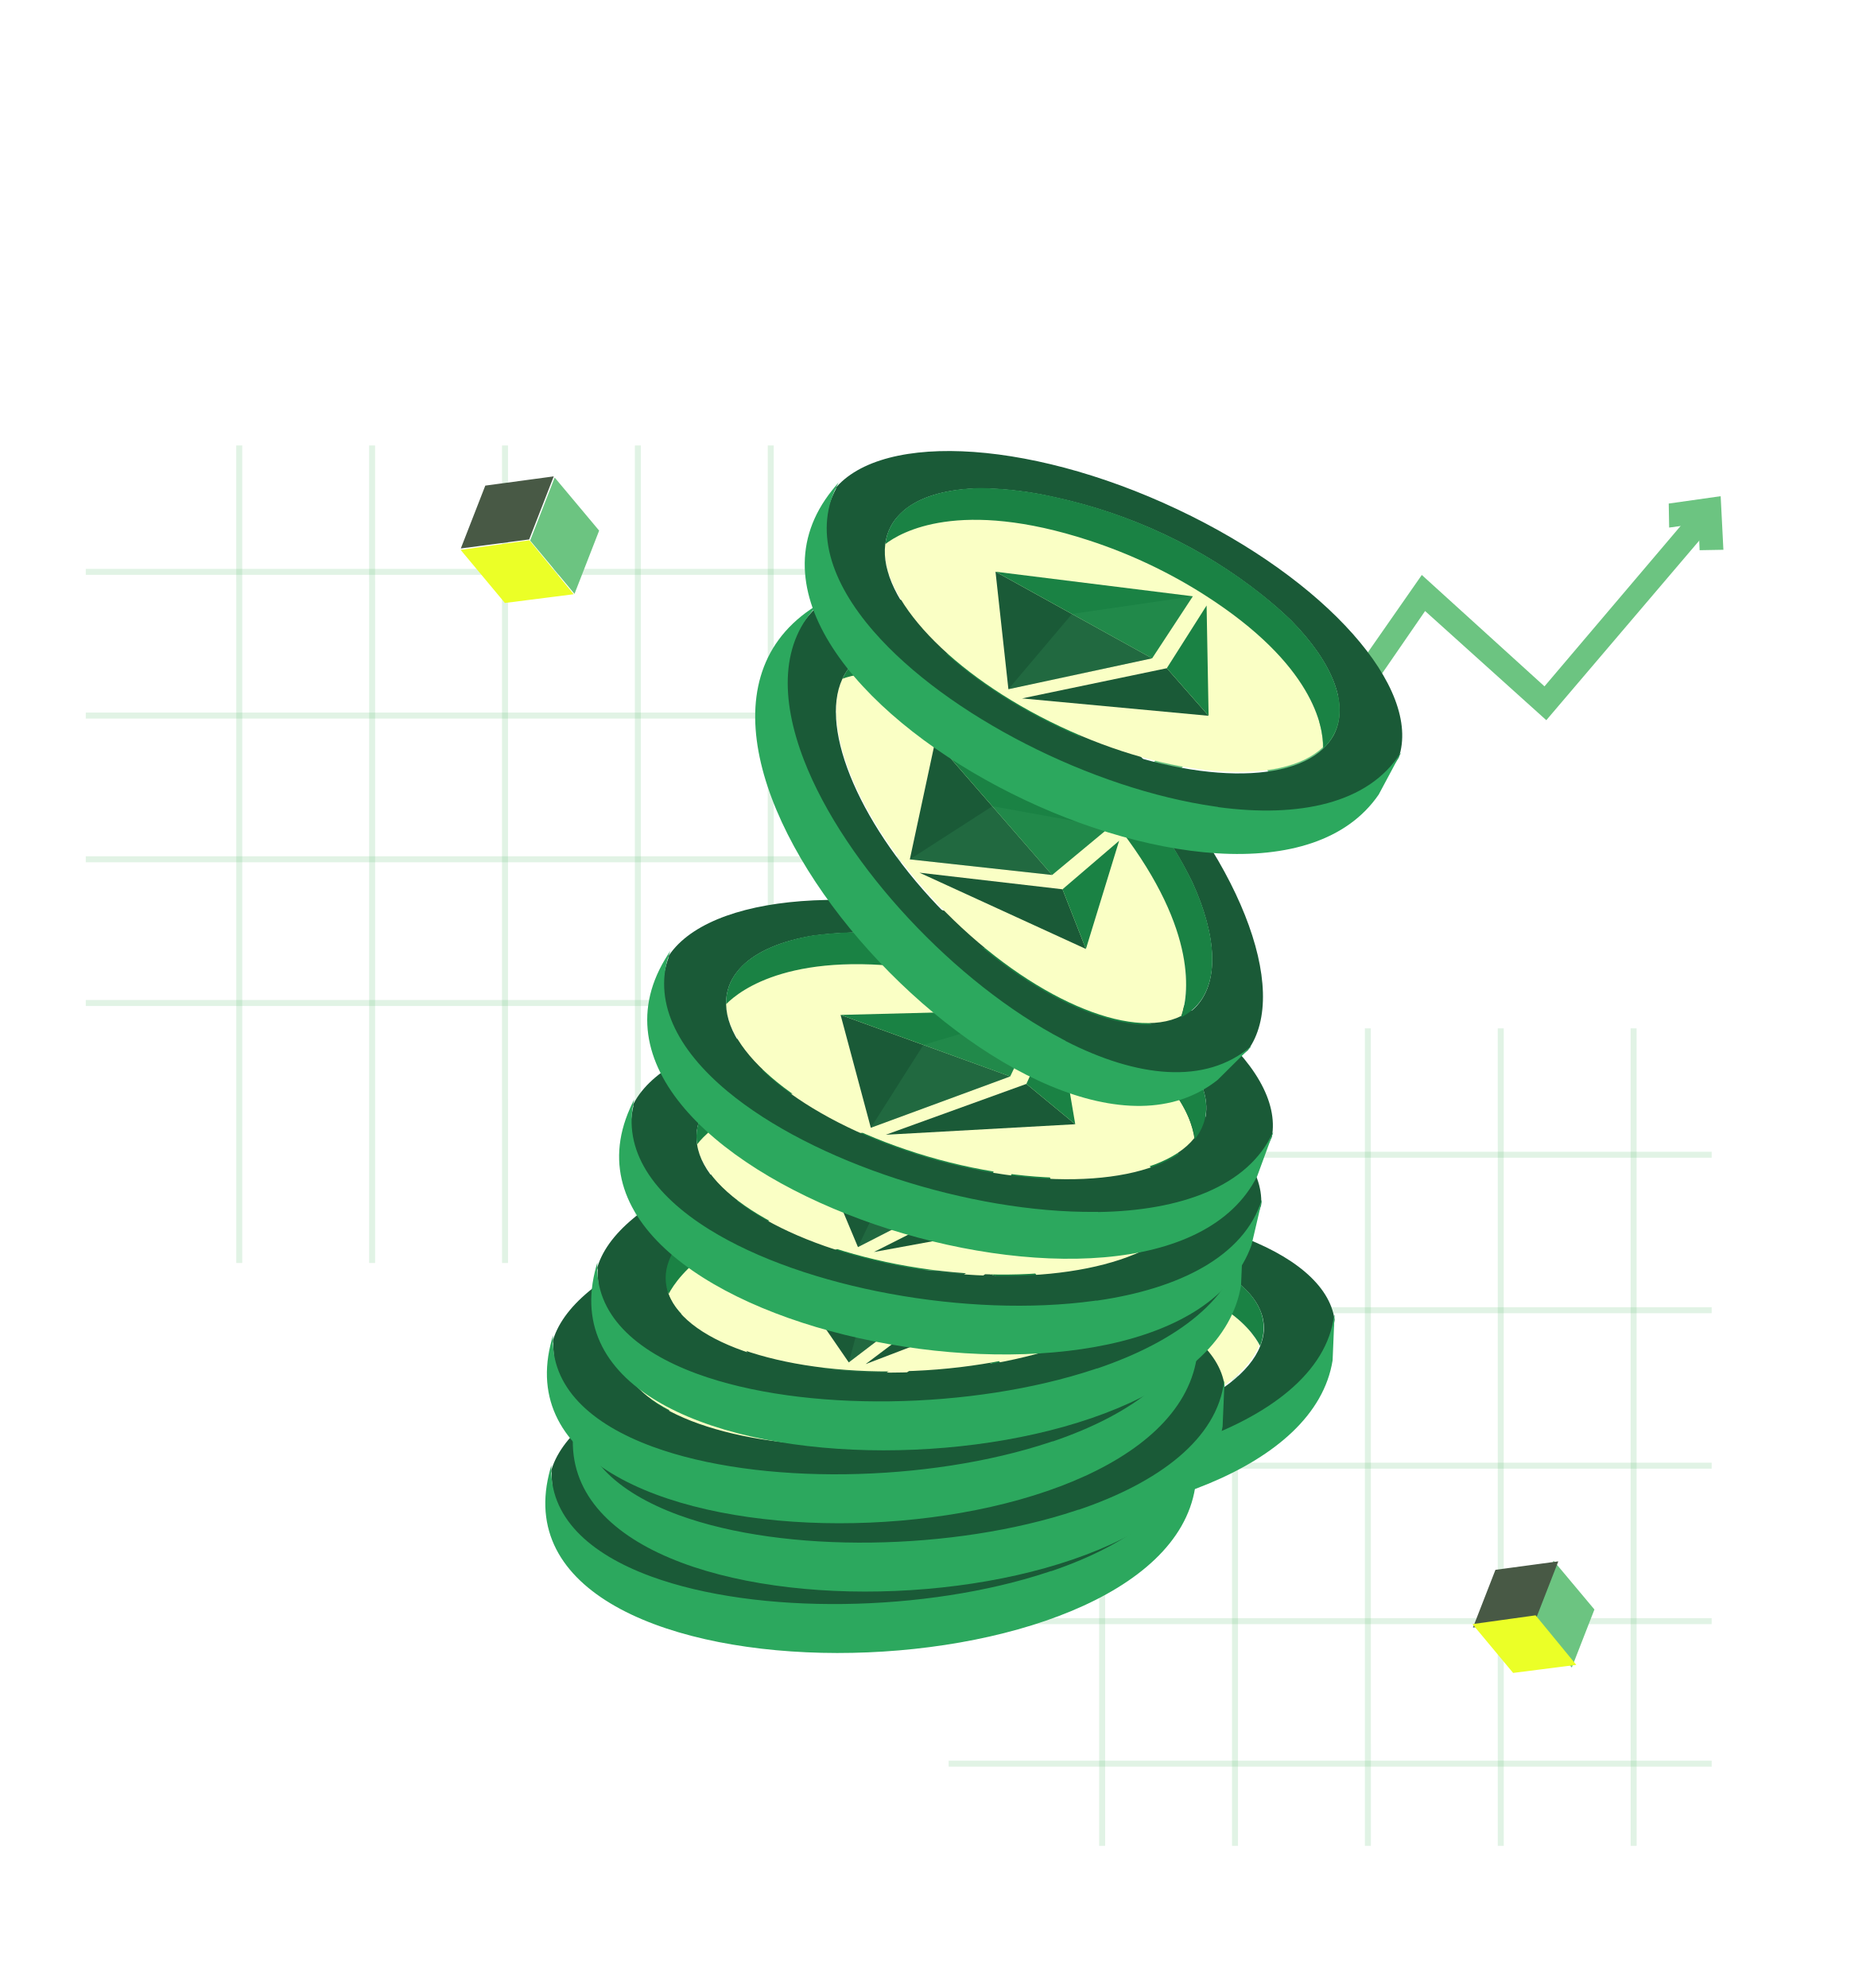
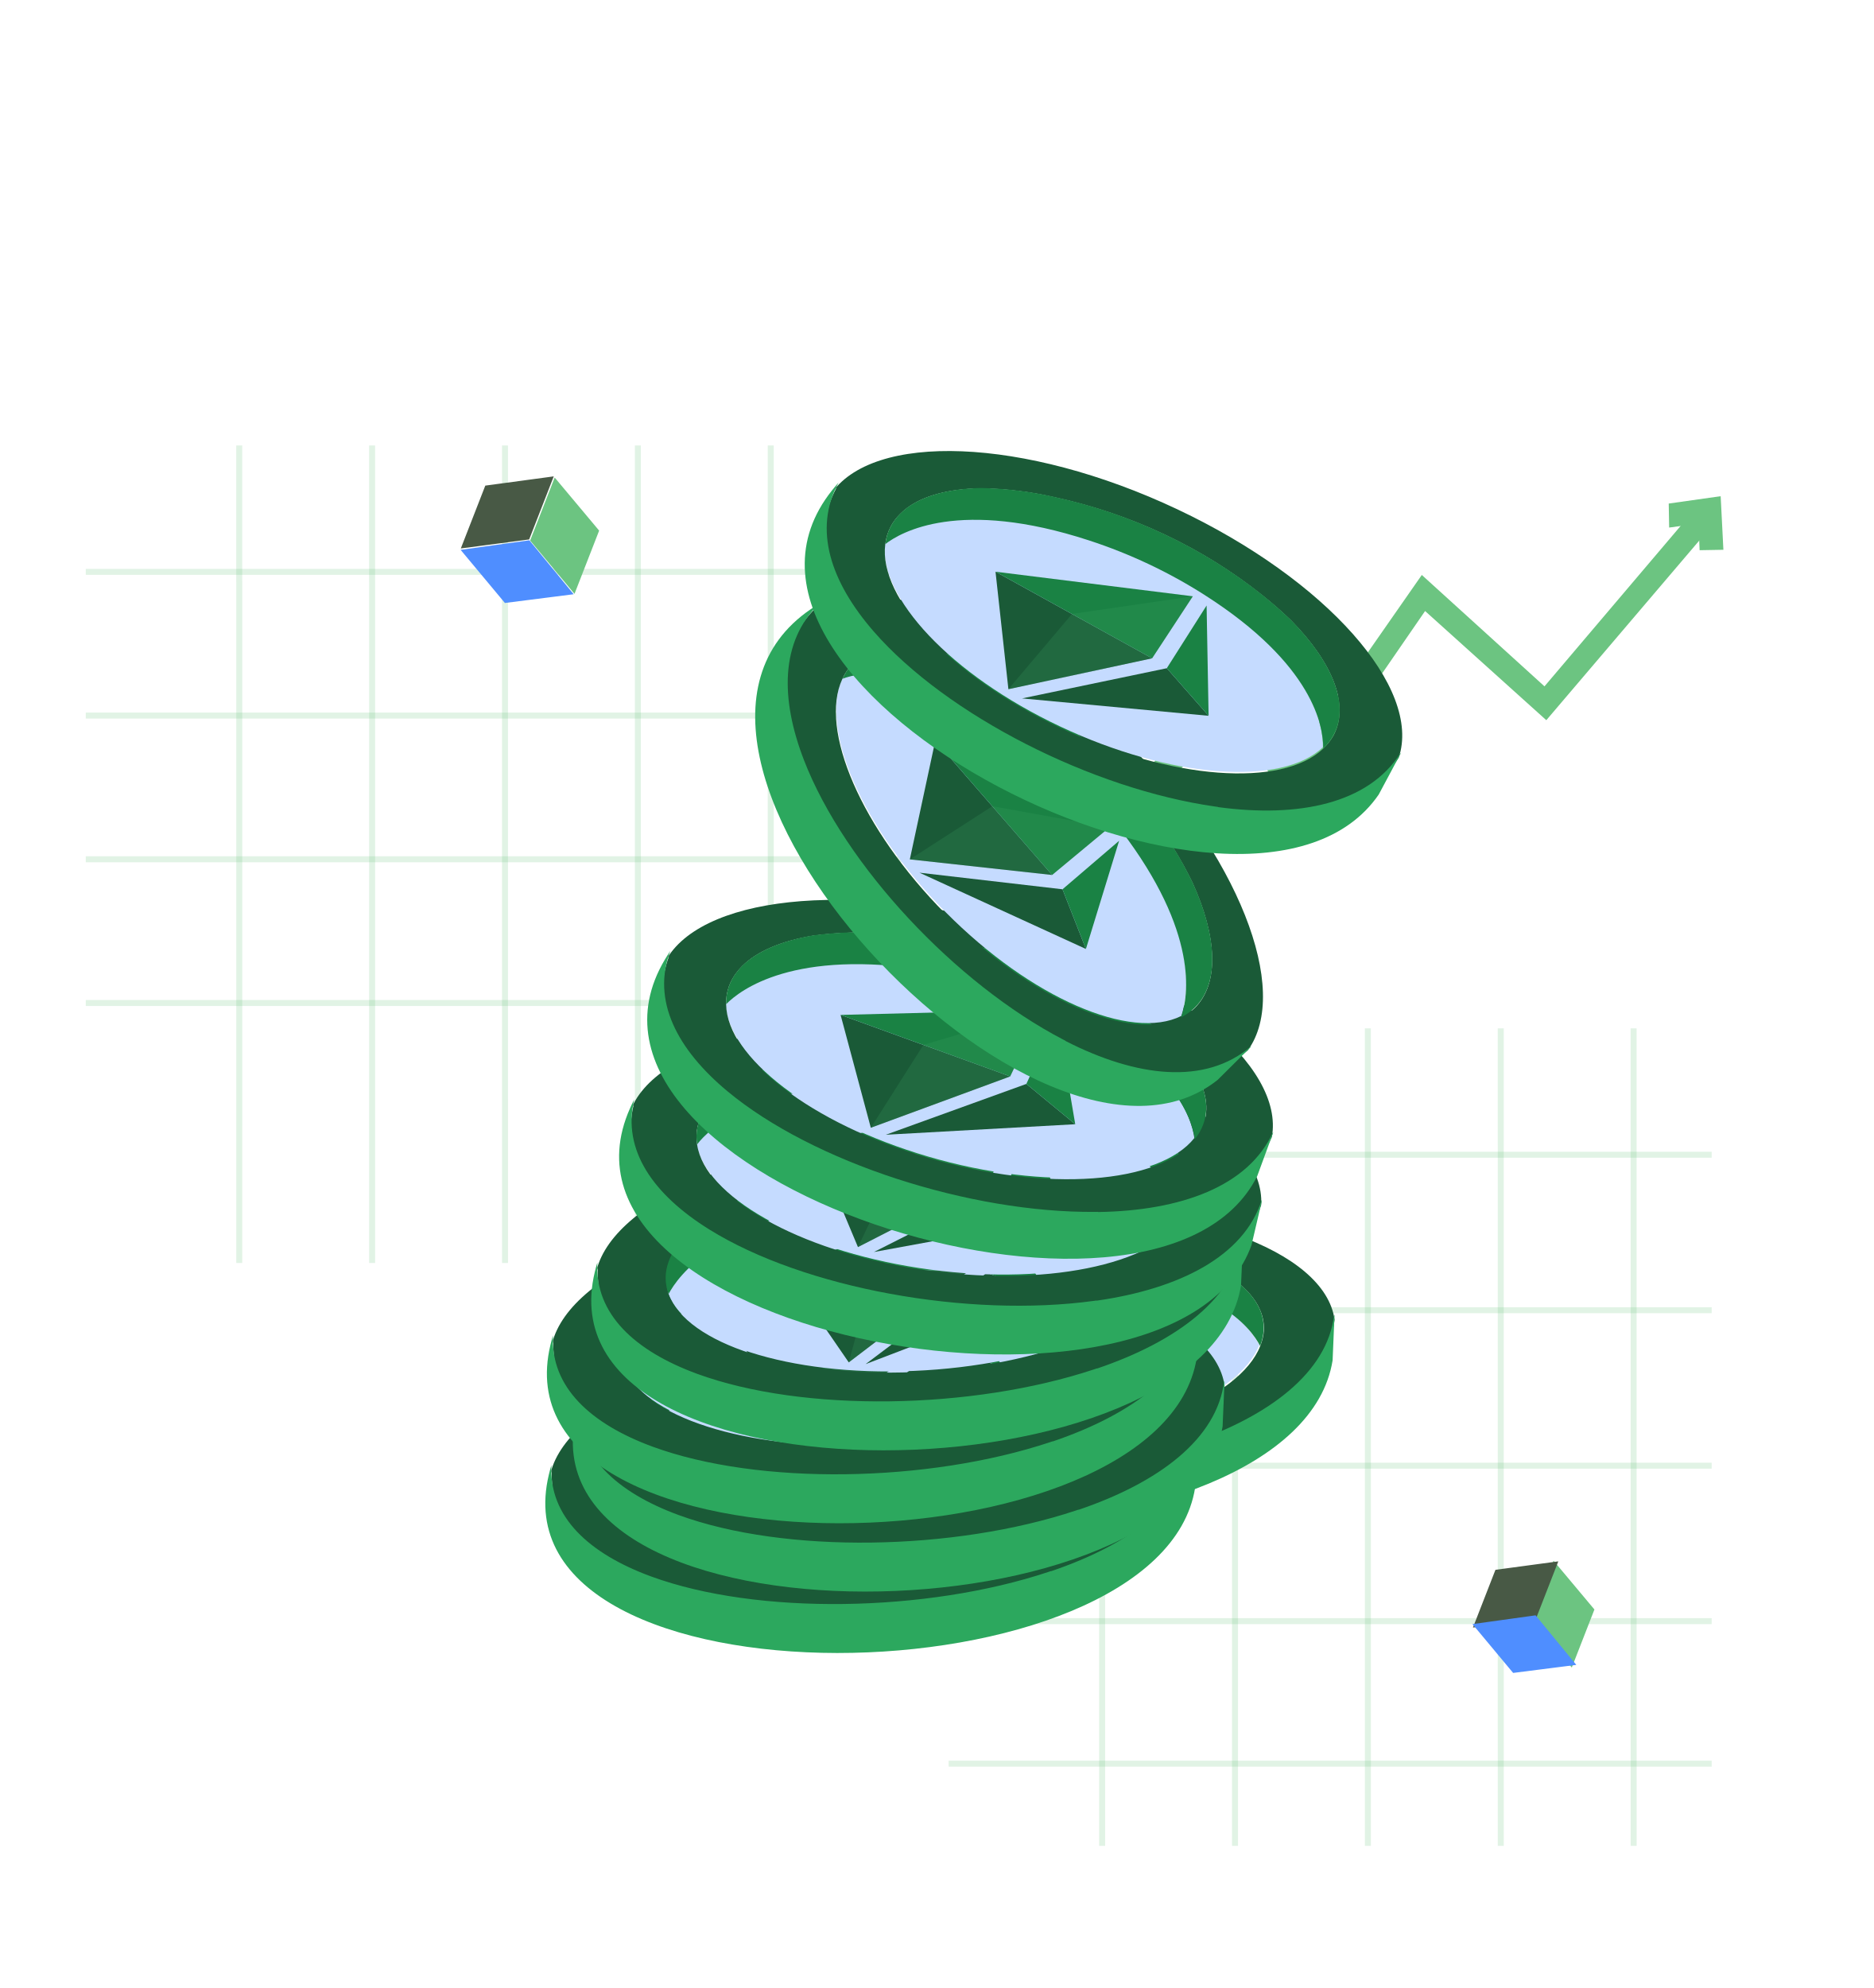
<svg xmlns="http://www.w3.org/2000/svg" width="313" height="332" viewBox="0 0 313 332" fill="none">
  <line x1="39.961" y1="74.394" x2="39.964" y2="210.924" stroke="#6CC481" stroke-opacity="0.2" />
  <line x1="165.508" y1="95.501" x2="14.327" y2="95.501" stroke="#6CC481" stroke-opacity="0.2" />
  <line x1="165.508" y1="119.501" x2="14.327" y2="119.501" stroke="#6CC481" stroke-opacity="0.2" />
  <line x1="167.937" y1="143.501" x2="14.327" y2="143.501" stroke="#6CC481" stroke-opacity="0.2" />
  <line x1="161.845" y1="167.501" x2="14.327" y2="167.501" stroke="#6CC481" stroke-opacity="0.2" />
  <line x1="62.154" y1="74.394" x2="62.157" y2="210.924" stroke="#6CC481" stroke-opacity="0.2" />
  <line x1="84.348" y1="74.394" x2="84.351" y2="210.924" stroke="#6CC481" stroke-opacity="0.2" />
  <line x1="106.542" y1="74.394" x2="106.545" y2="210.924" stroke="#6CC481" stroke-opacity="0.2" />
  <line x1="128.735" y1="74.394" x2="128.739" y2="210.924" stroke="#6CC481" stroke-opacity="0.2" />
  <line x1="184.084" y1="171.736" x2="184.087" y2="308.266" stroke="#6CC481" stroke-opacity="0.2" />
  <line x1="285.896" y1="192.843" x2="158.45" y2="192.843" stroke="#6CC481" stroke-opacity="0.2" />
  <line x1="285.896" y1="218.807" x2="158.45" y2="218.807" stroke="#6CC481" stroke-opacity="0.2" />
  <line x1="285.896" y1="244.771" x2="158.45" y2="244.771" stroke="#6CC481" stroke-opacity="0.2" />
  <line x1="285.896" y1="270.735" x2="158.45" y2="270.735" stroke="#6CC481" stroke-opacity="0.2" />
  <line x1="285.896" y1="294.535" x2="158.45" y2="294.535" stroke="#6CC481" stroke-opacity="0.2" />
  <line x1="206.278" y1="171.736" x2="206.281" y2="308.266" stroke="#6CC481" stroke-opacity="0.2" />
  <line x1="228.471" y1="171.736" x2="228.475" y2="308.266" stroke="#6CC481" stroke-opacity="0.2" />
  <line x1="250.665" y1="171.736" x2="250.669" y2="308.266" stroke="#6CC481" stroke-opacity="0.2" />
  <line x1="272.858" y1="171.736" x2="272.862" y2="308.266" stroke="#6CC481" stroke-opacity="0.2" />
  <path d="M280.247 85.393L280.264 86.391L284.251 85.852L285.162 86.445L285.322 90.36L286.278 90.343L285.984 84.58L280.247 85.393Z" fill="#6CC481" stroke="#6CC481" stroke-width="3" />
  <path d="M183.11 140.854L183.903 141.413L205.632 116.515L215.621 131.941L237.763 99.785L258.135 118.127L284.964 86.624L284.131 86.121L258.111 116.774L237.736 98.277L215.587 130.051L205.596 114.528L183.11 140.854Z" fill="#6CC481" stroke="#6CC481" stroke-width="3" />
-   <path d="M180.325 211.67C173.04 211.108 165.599 211.42 158.24 212.598C134.902 216.33 128.347 225.611 126.84 228.493C129.899 236.733 146.988 242.376 167.887 241.498C189.087 240.607 206.922 233.313 210.334 224.627C208.755 221.537 202.538 213.381 180.325 211.67Z" fill="#FAFFC5" />
+   <path d="M180.325 211.67C173.04 211.108 165.599 211.42 158.24 212.598C134.902 216.33 128.347 225.611 126.84 228.493C129.899 236.733 146.988 242.376 167.887 241.498C189.087 240.607 206.922 233.313 210.334 224.627C208.755 221.537 202.538 213.381 180.325 211.67Z" fill="#C5DBFF" />
  <path d="M169.777 201.641C140.558 202.868 116.341 213.597 114.716 225.818C114.846 225.291 114.975 224.774 115.141 224.236C114.668 232.943 121.447 239.087 131.805 242.841C141.228 246.084 153.894 247.772 167.863 247.184C178.095 246.819 188.327 245.085 198.143 242.051L198.542 241.928L198.65 241.923C211.984 237.396 221.764 230.161 222.914 220.411C221.314 208.741 198.326 200.441 169.777 201.641ZM210.482 224.814C207.07 233.5 189.233 240.804 168.034 241.695C147.135 242.573 129.998 236.922 126.986 228.69C126.619 227.732 126.452 226.719 126.491 225.689C126.528 224.866 126.7 224.041 127.001 223.236C127.163 222.775 127.366 222.321 127.607 221.878C129.278 218.806 132.732 215.948 137.518 213.518C141.468 211.658 145.648 210.185 149.962 209.134C162.969 205.788 176.548 205.217 189.32 207.48C191.526 207.866 193.695 208.348 195.819 208.925C205.353 211.786 211.344 216.525 211.107 222.153C211.052 223.049 210.841 223.944 210.482 224.814Z" fill="#1A5A37" />
  <path d="M222.842 219.575C221.693 229.275 211.875 236.57 198.577 241.087L198.47 241.091L198.082 241.223C177.711 247.996 149.467 248.479 131.733 241.985C121.389 238.192 114.61 232.029 115.069 223.38C114.903 223.918 114.773 224.444 114.644 224.961C104.93 265.331 216.785 263.324 222.582 227.182L222.885 219.959C222.914 219.842 222.92 219.707 222.842 219.575Z" fill="#2CA85E" />
  <path d="M195.809 208.887C193.685 208.307 191.516 207.822 189.31 207.432C176.536 205.179 162.961 205.75 149.952 209.086C145.642 210.146 141.463 211.618 137.508 213.47C132.77 215.899 129.304 218.757 127.598 221.83C127.36 222.274 127.158 222.728 126.991 223.188C126.307 225.011 126.302 226.911 126.977 228.642C128.484 225.76 135.04 216.479 158.378 212.747C165.736 211.569 173.177 211.257 180.463 211.819C202.675 213.53 208.893 221.686 210.472 224.776C210.823 223.896 211.021 222.991 211.063 222.087C211.334 216.487 205.332 211.739 195.809 208.887Z" fill="#1A8244" />
  <path d="M177.073 224.826L146.191 224.273L157.059 240.076L177.073 224.826Z" fill="#1A5A37" />
  <path d="M177.073 224.826L146.191 224.273L178.723 212.894L177.073 224.826Z" fill="#1A8244" />
  <path d="M180.103 225.13L190.192 228.769L159.875 240.362L180.103 225.13Z" fill="#1A5A37" />
  <path d="M180.103 225.129L190.192 228.769L181.56 213.171L180.103 225.129Z" fill="#1A8244" />
  <path d="M157.059 240.076L161.269 224.53L178.724 212.894L177.073 224.826L157.059 240.076Z" fill="#3EA668" fill-opacity="0.2" />
-   <path d="M157.358 232.961C150.073 232.399 142.632 232.711 135.273 233.889C111.935 237.621 105.38 246.902 103.873 249.784C106.932 258.024 124.021 263.667 144.92 262.789C166.12 261.898 183.955 254.604 187.367 245.918C185.788 242.828 179.571 234.672 157.358 232.961Z" fill="#FAFFC5" />
+   <path d="M157.358 232.961C150.073 232.399 142.632 232.711 135.273 233.889C111.935 237.621 105.38 246.902 103.873 249.784C106.932 258.024 124.021 263.667 144.92 262.789C166.12 261.898 183.955 254.604 187.367 245.918C185.788 242.828 179.571 234.672 157.358 232.961Z" fill="#C5DBFF" />
  <path d="M146.81 222.932C117.591 224.16 93.374 234.888 91.749 247.109C91.879 246.582 92.008 246.065 92.174 245.527C91.701 254.234 98.48 260.378 108.838 264.132C118.261 267.375 130.927 269.063 144.896 268.476C155.128 268.111 165.36 266.376 175.176 263.342L175.575 263.219L175.683 263.215C189.017 258.687 198.797 251.452 199.947 241.702C198.347 230.032 175.359 221.732 146.81 222.932ZM187.515 246.105C184.103 254.791 166.266 262.095 145.067 262.986C124.168 263.864 107.031 258.214 104.019 249.981C103.652 249.023 103.485 248.01 103.524 246.981C103.561 246.157 103.733 245.332 104.034 244.527C104.196 244.066 104.399 243.612 104.64 243.169C106.311 240.097 109.765 237.24 114.551 234.809C118.501 232.949 122.681 231.476 126.995 230.425C140.002 227.079 153.581 226.508 166.353 228.771C168.559 229.157 170.728 229.64 172.852 230.216C182.386 233.078 188.377 237.816 188.14 243.444C188.085 244.34 187.874 245.236 187.515 246.105Z" fill="#1A5A37" />
  <path d="M199.875 240.866C198.726 250.567 188.908 257.861 175.61 262.378L175.503 262.382L175.115 262.515C154.744 269.288 126.5 269.77 108.766 263.276C98.422 259.483 91.643 253.32 92.102 244.671C91.936 245.209 91.806 245.736 91.677 246.253C81.963 286.622 193.818 284.615 199.615 248.473L199.918 241.25C199.947 241.133 199.953 240.998 199.875 240.866Z" fill="#2CA85E" />
  <path d="M172.842 230.178C170.719 229.598 168.549 229.113 166.343 228.723C153.569 226.47 139.994 227.041 126.985 230.377C122.675 231.437 118.496 232.909 114.541 234.761C109.803 237.19 106.337 240.048 104.631 243.121C104.393 243.565 104.191 244.019 104.024 244.479C103.34 246.302 103.335 248.202 104.01 249.933C105.517 247.051 112.073 237.77 135.411 234.038C142.769 232.86 150.21 232.548 157.496 233.11C179.709 234.822 185.926 242.977 187.505 246.067C187.856 245.187 188.055 244.282 188.096 243.378C188.367 237.778 182.365 233.03 172.842 230.178Z" fill="#1A8244" />
  <path d="M154.106 246.117L123.224 245.564L134.092 261.367L154.106 246.117Z" fill="#1A5A37" />
  <path d="M154.106 246.117L123.224 245.564L155.756 234.185L154.106 246.117Z" fill="#1A8244" />
  <path d="M157.136 246.421L167.225 250.06L136.908 261.653L157.136 246.421Z" fill="#1A5A37" />
  <path d="M157.136 246.421L167.225 250.06L158.593 234.462L157.136 246.421Z" fill="#1A8244" />
  <path d="M134.092 261.367L138.302 245.821L155.757 234.185L154.106 246.117L134.092 261.367Z" fill="#3EA668" fill-opacity="0.2" />
-   <path d="M161.953 222.703C154.667 222.141 147.227 222.453 139.868 223.631C116.53 227.363 109.974 236.644 108.467 239.526C111.526 247.766 128.615 253.409 149.515 252.531C170.714 251.64 188.55 244.346 191.962 235.66C190.383 232.57 184.166 224.414 161.953 222.703Z" fill="#FAFFC5" />
+   <path d="M161.953 222.703C154.667 222.141 147.227 222.453 139.868 223.631C116.53 227.363 109.974 236.644 108.467 239.526C111.526 247.766 128.615 253.409 149.515 252.531C170.714 251.64 188.55 244.346 191.962 235.66C190.383 232.57 184.166 224.414 161.953 222.703Z" fill="#C5DBFF" />
  <path d="M151.405 212.674C122.186 213.902 97.969 224.63 96.344 236.851C96.473 236.324 96.603 235.807 96.769 235.269C96.295 243.976 103.075 250.12 113.432 253.874C122.855 257.117 135.522 258.805 149.491 258.218C159.723 257.853 169.955 256.118 179.77 253.084L180.17 252.961L180.278 252.957C193.612 248.429 203.391 241.194 204.542 231.444C202.941 219.774 179.954 211.474 151.405 212.674ZM192.109 235.847C188.697 244.533 170.861 251.837 149.662 252.728C128.762 253.606 111.626 247.955 108.614 239.723C108.247 238.765 108.08 237.752 108.119 236.723C108.156 235.899 108.327 235.074 108.628 234.269C108.791 233.808 108.994 233.354 109.235 232.911C110.905 229.839 114.359 226.981 119.145 224.551C123.096 222.691 127.276 221.218 131.589 220.167C144.597 216.821 158.175 216.25 170.947 218.513C173.153 218.899 175.323 219.382 177.446 219.958C186.981 222.819 192.971 227.558 192.735 233.186C192.68 234.082 192.469 234.978 192.109 235.847Z" fill="#1A5A37" />
  <path d="M204.469 230.608C203.321 240.309 193.503 247.603 180.205 252.12L180.097 252.124L179.709 252.256C159.338 259.03 131.095 259.512 113.36 253.018C103.017 249.225 96.238 243.062 96.697 234.413C96.531 234.951 96.401 235.478 96.272 235.995C86.558 276.364 198.413 274.357 204.209 238.215L204.513 230.992C204.542 230.875 204.547 230.74 204.469 230.608Z" fill="#2CA85E" />
  <path d="M177.436 219.92C175.313 219.34 173.144 218.855 170.938 218.465C158.164 216.212 144.588 216.783 131.58 220.119C127.269 221.179 123.09 222.651 119.136 224.503C114.398 226.932 110.932 229.79 109.225 232.863C108.988 233.307 108.785 233.761 108.619 234.221C107.935 236.044 107.93 237.944 108.605 239.675C110.112 236.793 116.667 227.512 140.005 223.78C147.364 222.602 154.805 222.29 162.09 222.852C184.303 224.563 190.52 232.719 192.099 235.809C192.45 234.929 192.649 234.024 192.69 233.12C192.961 227.52 186.959 222.772 177.436 219.92Z" fill="#1A8244" />
  <path d="M158.701 235.859L127.819 235.306L138.686 251.109L158.701 235.859Z" fill="#1A5A37" />
  <path d="M158.701 235.859L127.819 235.306L160.351 223.927L158.701 235.859Z" fill="#1A8244" />
  <path d="M161.73 236.163L171.82 239.802L141.503 251.395L161.73 236.163Z" fill="#1A5A37" />
  <path d="M161.731 236.163L171.82 239.802L163.187 224.204L161.731 236.163Z" fill="#1A8244" />
  <path d="M138.687 251.109L142.897 235.563L160.351 223.927L158.701 235.859L138.687 251.109Z" fill="#3EA668" fill-opacity="0.2" />
-   <path d="M157.625 211.294C150.339 210.731 142.899 211.044 135.54 212.222C112.202 215.954 105.647 225.235 104.139 228.117C107.198 236.357 124.287 242 145.187 241.122C166.386 240.231 184.222 232.937 187.634 224.251C186.055 221.161 179.838 213.005 157.625 211.294Z" fill="#FAFFC5" />
+   <path d="M157.625 211.294C150.339 210.731 142.899 211.044 135.54 212.222C112.202 215.954 105.647 225.235 104.139 228.117C107.198 236.357 124.287 242 145.187 241.122C166.386 240.231 184.222 232.937 187.634 224.251C186.055 221.161 179.838 213.005 157.625 211.294Z" fill="#C5DBFF" />
  <path d="M147.077 201.264C117.858 202.492 93.641 213.22 92.016 225.441C92.145 224.914 92.275 224.397 92.441 223.86C91.967 232.567 98.747 238.71 109.104 242.464C118.527 245.707 131.194 247.395 145.163 246.808C155.395 246.443 165.627 244.708 175.443 241.675L175.842 241.552L175.95 241.547C189.284 237.02 199.064 229.784 200.214 220.035C198.614 208.365 175.626 200.064 147.077 201.264ZM187.781 224.438C184.369 233.124 166.533 240.427 145.334 241.318C124.434 242.197 107.298 236.546 104.286 228.314C103.919 227.356 103.752 226.342 103.791 225.313C103.828 224.49 103.999 223.665 104.3 222.859C104.463 222.398 104.666 221.945 104.907 221.502C106.578 218.43 110.031 215.572 114.818 213.141C118.768 211.281 122.948 209.809 127.262 208.757C140.269 205.411 153.848 204.841 166.619 207.103C168.826 207.49 170.995 207.972 173.119 208.548C182.653 211.41 188.644 216.149 188.407 221.776C188.352 222.672 188.141 223.568 187.781 224.438Z" fill="#1A5A37" />
  <path d="M200.141 219.198C198.993 228.899 189.175 236.194 175.877 240.71L175.769 240.715L175.381 240.847C155.011 247.62 126.767 248.102 109.033 241.608C98.689 237.815 91.91 231.652 92.369 223.004C92.203 223.541 92.073 224.068 91.944 224.585C82.23 264.955 194.085 262.947 199.881 226.806L200.185 219.583C200.214 219.466 200.22 219.33 200.141 219.198Z" fill="#2CA85E" />
  <path d="M173.109 208.51C170.985 207.931 168.816 207.445 166.61 207.055C153.836 204.803 140.261 205.373 127.252 208.71C122.941 209.77 118.763 211.242 114.808 213.093C110.07 215.522 106.604 218.38 104.897 221.454C104.66 221.898 104.457 222.351 104.291 222.812C103.607 224.634 103.602 226.535 104.277 228.266C105.784 225.384 112.34 216.103 135.677 212.371C143.036 211.193 150.477 210.88 157.762 211.443C179.975 213.154 186.193 221.31 187.771 224.4C188.122 223.52 188.321 222.614 188.362 221.711C188.634 216.111 182.632 211.363 173.109 208.51Z" fill="#1A8244" />
  <path d="M154.373 224.45L123.491 223.897L134.359 239.7L154.373 224.45Z" fill="#1A5A37" />
  <path d="M154.373 224.45L123.491 223.897L156.023 212.518L154.373 224.45Z" fill="#1A8244" />
  <path d="M157.403 224.753L167.492 228.393L137.175 239.986L157.403 224.753Z" fill="#1A5A37" />
  <path d="M157.403 224.753L167.492 228.392L158.859 212.794L157.403 224.753Z" fill="#1A8244" />
  <path d="M134.359 239.7L138.569 224.154L156.023 212.517L154.373 224.45L134.359 239.7Z" fill="#3EA668" fill-opacity="0.2" />
-   <path d="M165.033 199.116C157.747 198.553 150.307 198.866 142.948 200.044C119.61 203.776 113.055 213.057 111.547 215.939C114.607 224.179 131.695 229.822 152.595 228.944C173.794 228.053 191.63 220.759 195.042 212.073C193.463 208.983 187.246 200.827 165.033 199.116Z" fill="#FAFFC5" />
+   <path d="M165.033 199.116C157.747 198.553 150.307 198.866 142.948 200.044C119.61 203.776 113.055 213.057 111.547 215.939C114.607 224.179 131.695 229.822 152.595 228.944C173.794 228.053 191.63 220.759 195.042 212.073C193.463 208.983 187.246 200.827 165.033 199.116Z" fill="#C5DBFF" />
  <path d="M154.485 189.086C125.266 190.314 101.049 201.043 99.424 213.263C99.553 212.737 99.683 212.22 99.849 211.682C99.375 220.389 106.155 226.533 116.512 230.287C125.935 233.53 138.602 235.217 152.571 234.63C162.803 234.265 173.035 232.531 182.851 229.497L183.25 229.374L183.358 229.369C196.692 224.842 206.472 217.606 207.622 207.857C206.022 196.187 183.034 187.887 154.485 189.086ZM195.189 212.26C191.777 220.946 173.941 228.25 152.742 229.14C131.842 230.019 114.706 224.368 111.694 216.136C111.327 215.178 111.16 214.164 111.199 213.135C111.236 212.312 111.407 211.487 111.708 210.681C111.871 210.221 112.074 209.767 112.315 209.324C113.986 206.252 117.439 203.394 122.226 200.963C126.176 199.104 130.356 197.631 134.67 196.579C147.677 193.234 161.256 192.663 174.027 194.925C176.234 195.312 178.403 195.794 180.527 196.37C190.061 199.232 196.052 203.971 195.815 209.599C195.76 210.494 195.549 211.39 195.189 212.26Z" fill="#1A5A37" />
  <path d="M207.549 207.021C206.401 216.721 196.583 224.016 183.285 228.533L183.177 228.537L182.789 228.669C162.419 235.442 134.175 235.925 116.441 229.431C106.097 225.637 99.318 219.474 99.777 210.826C99.611 211.364 99.481 211.89 99.352 212.407C89.638 252.777 201.493 250.769 207.289 214.628L207.593 207.405C207.622 207.288 207.628 207.152 207.549 207.021Z" fill="#2CA85E" />
  <path d="M180.517 196.332C178.393 195.753 176.224 195.268 174.018 194.878C161.244 192.625 147.669 193.195 134.66 196.532C130.349 197.592 126.171 199.064 122.216 200.916C117.478 203.345 114.012 206.203 112.305 209.276C112.068 209.72 111.865 210.174 111.699 210.634C111.015 212.457 111.01 214.357 111.685 216.088C113.192 213.206 119.748 203.925 143.085 200.193C150.444 199.015 157.885 198.702 165.17 199.265C187.383 200.976 193.601 209.132 195.179 212.222C195.53 211.342 195.729 210.437 195.77 209.533C196.042 203.933 190.04 199.185 180.517 196.332Z" fill="#1A8244" />
  <path d="M161.781 212.272L130.899 211.719L141.767 227.522L161.781 212.272Z" fill="#1A5A37" />
  <path d="M161.781 212.272L130.899 211.719L163.431 200.34L161.781 212.272Z" fill="#1A8244" />
  <path d="M164.811 212.576L174.9 216.215L144.583 227.808L164.811 212.576Z" fill="#1A5A37" />
  <path d="M164.811 212.575L174.9 216.215L166.267 200.617L164.811 212.575Z" fill="#1A8244" />
  <path d="M141.767 227.522L145.977 211.976L163.431 200.34L161.781 212.272L141.767 227.522Z" fill="#3EA668" fill-opacity="0.2" />
-   <path d="M171.198 184.37C164.27 182.417 157.025 181.307 149.694 181.076C126.444 180.339 118.34 188.347 116.333 190.934C117.713 199.74 133.137 208.636 153.487 211.754C174.128 214.916 192.746 211.047 197.7 203.033C196.766 199.648 192.321 190.323 171.198 184.37Z" fill="#FAFFC5" />
+   <path d="M171.198 184.37C164.27 182.417 157.025 181.307 149.694 181.076C126.444 180.339 118.34 188.347 116.333 190.934C117.713 199.74 133.137 208.636 153.487 211.754C174.128 214.916 192.746 211.047 197.7 203.033C196.766 199.648 192.321 190.323 171.198 184.37Z" fill="#C5DBFF" />
  <path d="M162.929 172.348C134.478 167.989 109.042 174.065 105.137 185.948C105.363 185.447 105.587 184.956 105.85 184.451C103.729 193.048 109.102 200.473 118.386 206.198C126.866 211.234 138.775 215.339 152.377 217.423C162.327 219.014 172.539 219.239 182.598 218.087L183.007 218.041L183.112 218.057C196.853 216.088 207.68 210.738 210.654 201.231C211.339 189.281 190.727 176.607 162.929 172.348ZM197.807 203.248C192.852 211.262 174.233 215.141 153.591 211.978C133.241 208.86 117.773 199.948 116.438 191.158C116.266 190.132 116.298 189.09 116.533 188.07C116.726 187.256 117.049 186.465 117.494 185.719C117.739 185.29 118.022 184.877 118.339 184.481C120.539 181.735 124.421 179.544 129.507 178.033C133.677 176.932 137.995 176.262 142.361 176.037C155.562 175.185 168.783 177.21 180.684 181.908C182.741 182.716 184.743 183.611 186.684 184.592C195.344 189.269 200.223 195.142 198.92 200.712C198.695 201.595 198.32 202.449 197.807 203.248Z" fill="#1A5A37" />
  <path d="M210.744 200.382C207.781 209.842 196.906 215.244 183.201 217.209L183.097 217.192L182.697 217.25C161.731 220.115 134.365 215.199 118.48 205.33C109.217 199.569 103.848 192.124 105.944 183.583C105.681 184.088 105.455 184.589 105.232 185.08C88.136 223.502 196.535 242.875 209.039 207.923L210.712 200.774C210.763 200.663 210.794 200.529 210.744 200.382Z" fill="#2CA85E" />
  <path d="M186.682 184.552C184.742 183.568 182.74 182.669 180.684 181.859C168.779 177.17 155.561 175.145 142.361 175.988C137.996 176.222 133.679 176.892 129.507 177.984C124.467 179.502 120.574 181.691 118.339 184.431C118.025 184.829 117.742 185.242 117.494 185.67C116.485 187.358 116.117 189.253 116.438 191.109C118.444 188.522 126.548 180.514 149.798 181.251C157.129 181.482 164.374 182.592 171.302 184.545C192.425 190.498 196.87 199.823 197.804 203.208C198.312 202.397 198.677 201.532 198.889 200.638C200.221 195.102 195.332 189.218 186.682 184.552Z" fill="#1A8244" />
  <path d="M165.543 196.875L135.827 190.421L143.302 208.266L165.543 196.875Z" fill="#1A5A37" />
  <path d="M165.543 196.875L135.827 190.421L169.417 185.285L165.543 196.875Z" fill="#1A8244" />
  <path d="M168.411 197.757L177.458 203.316L145.967 209.089L168.411 197.757Z" fill="#1A5A37" />
  <path d="M168.411 197.757L177.458 203.316L172.103 186.104L168.411 197.757Z" fill="#1A8244" />
  <path d="M143.302 208.266L150.338 193.559L169.417 185.285L165.543 196.875L143.302 208.266Z" fill="#3EA668" fill-opacity="0.2" />
-   <path d="M175.878 167.952C169.331 165.107 162.365 163.067 155.202 161.897C132.486 158.182 123.51 165.173 121.211 167.51C121.437 176.515 135.43 187.408 154.997 193.139C174.843 198.951 193.604 197.456 199.491 190.055C199.007 186.542 195.84 176.624 175.878 167.952Z" fill="#FAFFC5" />
+   <path d="M175.878 167.952C169.331 165.107 162.365 163.067 155.202 161.897C132.486 158.182 123.51 165.173 121.211 167.51C121.437 176.515 135.43 187.408 154.997 193.139C174.843 198.951 193.604 197.456 199.491 190.055C199.007 186.542 195.84 176.624 175.878 167.952Z" fill="#C5DBFF" />
  <path d="M169.304 154.84C141.949 146.829 116.216 149.664 110.865 161.078C111.15 160.605 111.433 160.141 111.755 159.668C108.574 168.016 112.895 176.148 121.271 183.076C128.946 189.211 140.104 194.85 153.182 198.681C162.741 201.549 172.731 203.082 182.746 203.215L183.154 203.221L183.255 203.251C196.989 203.035 208.295 199.057 212.43 189.906C214.631 178.014 196.031 162.668 169.304 154.84ZM199.568 190.284C193.681 197.685 174.917 199.19 155.07 193.377C135.504 187.647 121.469 176.731 121.284 167.748C121.248 166.698 121.413 165.656 121.773 164.664C122.067 163.873 122.485 163.121 123.016 162.43C123.312 162.032 123.642 161.653 124.004 161.297C126.515 158.825 130.603 157.126 135.787 156.262C140.018 155.692 144.341 155.573 148.653 155.906C161.713 156.741 174.425 160.464 185.5 166.698C187.414 167.77 189.265 168.925 191.043 170.156C198.941 175.954 202.976 182.467 200.984 187.884C200.65 188.741 200.174 189.549 199.568 190.284Z" fill="#1A5A37" />
  <path d="M212.627 189.067C208.509 198.171 197.148 202.195 183.451 202.411L183.351 202.382L182.951 202.388C162.015 202.577 135.795 194.145 121.474 182.218C113.123 175.256 108.809 167.105 111.959 158.81C111.636 159.283 111.351 159.756 111.068 160.22C89.378 196.552 193.247 229.85 209.989 196.409L212.546 189.456C212.609 189.351 212.657 189.22 212.627 189.067Z" fill="#2CA85E" />
  <path d="M191.046 170.116C189.269 168.882 187.42 167.724 185.506 166.648C174.427 160.424 161.718 156.701 148.66 155.857C144.347 155.533 140.026 155.652 135.793 156.212C130.654 157.089 126.554 158.786 124.011 161.247C123.651 161.605 123.321 161.984 123.023 162.381C121.817 163.944 121.213 165.797 121.29 167.699C123.59 165.362 132.566 158.371 155.282 162.085C162.445 163.255 169.411 165.296 175.958 168.141C195.92 176.812 199.087 186.731 199.57 190.244C200.172 189.495 200.641 188.675 200.963 187.806C202.979 182.427 198.936 175.902 191.046 170.116Z" fill="#1A8244" />
  <path d="M168.73 179.765L140.401 169.491L145.451 188.338L168.73 179.765Z" fill="#1A5A37" />
  <path d="M168.73 179.765L140.401 169.491L174.014 168.641L168.73 179.765Z" fill="#1A8244" />
  <path d="M171.43 181.016L179.595 187.748L147.96 189.505L171.43 181.016Z" fill="#1A5A37" />
  <path d="M171.43 181.016L179.595 187.748L176.544 169.806L171.43 181.016Z" fill="#1A8244" />
  <path d="M145.451 188.338L154.237 174.495L174.014 168.641L168.73 179.765L145.451 188.338Z" fill="#3EA668" fill-opacity="0.2" />
-   <path d="M187.199 138.386C182.903 132.766 177.884 127.705 172.302 123.362C154.6 109.589 143.763 112.011 140.739 113.139C136.84 121.615 143.836 138.1 157.933 152.318C172.232 166.738 188.925 173.87 197.312 169.664C198.495 166.178 200.298 155.517 187.199 138.386Z" fill="#FAFFC5" />
+   <path d="M187.199 138.386C182.903 132.766 177.884 127.705 172.302 123.362C154.6 109.589 143.763 112.011 140.739 113.139C136.84 121.615 143.836 138.1 157.933 152.318C172.232 166.738 188.925 173.87 197.312 169.664C198.495 166.178 200.298 155.517 187.199 138.386Z" fill="#C5DBFF" />
  <path d="M187.544 123.208C167.836 103.332 144.583 94.278 134.83 102.458C135.289 102.148 135.74 101.845 136.231 101.553C129.723 107.869 129.716 117.393 133.718 127.639C137.482 136.83 144.444 147.143 153.867 156.646C160.722 163.656 168.553 169.619 177.041 174.293L177.386 174.484L177.459 174.557C189.279 180.596 200.737 182.034 208.424 175.404C215.705 165.347 206.801 142.629 187.544 123.208ZM197.273 169.912C188.886 174.118 172.187 166.993 157.888 152.573C143.79 138.355 136.77 121.83 140.693 113.394C141.139 112.401 141.753 111.507 142.511 110.749C143.122 110.146 143.82 109.638 144.588 109.237C145.021 109 145.475 108.798 145.946 108.631C149.211 107.474 153.473 107.751 158.29 109.303C162.161 110.696 165.904 112.548 169.434 114.818C180.202 121.527 189.361 130.764 195.981 141.591C197.128 143.458 198.183 145.372 199.141 147.325C203.248 156.304 203.734 164.192 199.572 168.324C198.899 168.969 198.125 169.504 197.273 169.912Z" fill="#1A5A37" />
  <path d="M208.973 174.713C201.322 181.308 189.797 179.888 178.008 173.866L177.935 173.793L177.591 173.617C159.636 164.281 141.087 144.53 134.282 126.934C130.316 116.667 130.337 107.129 136.794 100.847C136.304 101.14 135.845 101.45 135.394 101.753C100.374 125.68 173.904 203.828 203.386 180.341L208.727 175.038C208.829 174.969 208.929 174.87 208.973 174.713Z" fill="#2CA85E" />
  <path d="M199.162 147.289C198.206 145.334 197.153 143.417 196.009 141.548C189.38 130.727 180.223 121.492 169.462 114.774C165.928 112.514 162.186 110.662 158.318 109.26C153.533 107.74 149.263 107.455 145.974 108.588C145.504 108.758 145.051 108.96 144.616 109.193C142.876 110.099 141.519 111.548 140.721 113.351C143.745 112.223 154.583 109.801 172.284 123.574C177.867 127.916 182.885 132.978 187.181 138.598C200.28 155.729 198.477 166.39 197.294 169.876C198.147 169.453 198.92 168.903 199.59 168.242C203.755 164.156 203.268 156.253 199.162 147.289Z" fill="#1A8244" />
  <path d="M175.73 146.122L156.218 123.7L151.966 143.517L175.73 146.122Z" fill="#1A5A37" />
  <path d="M175.73 146.122L156.218 123.7L185.294 138.18L175.73 146.122Z" fill="#1A8244" />
  <path d="M177.467 148.512L181.378 158.48L153.578 145.742L177.467 148.512Z" fill="#1A5A37" />
  <path d="M177.467 148.512L181.378 158.48L186.925 140.412L177.467 148.512Z" fill="#1A8244" />
  <path d="M151.966 143.517L165.754 134.637L185.294 138.18L175.731 146.122L151.966 143.517Z" fill="#3EA668" fill-opacity="0.2" />
-   <path d="M201.158 99.165C195.182 95.35 188.679 92.28 181.855 90.052C160.214 82.983 150.416 88.661 147.825 90.663C146.718 99.715 158.781 112.688 177.048 121.312C195.577 130.059 214.122 131.327 220.963 124.783C221.009 121.193 219.378 110.793 201.158 99.165Z" fill="#FAFFC5" />
+   <path d="M201.158 99.165C195.182 95.35 188.679 92.28 181.855 90.052C160.214 82.983 150.416 88.661 147.825 90.663C146.718 99.715 158.781 112.688 177.048 121.312C195.577 130.059 214.122 131.327 220.963 124.783C221.009 121.193 219.378 110.793 201.158 99.165Z" fill="#C5DBFF" />
  <path d="M196.669 85.064C171.131 73.007 145.578 72.054 138.667 82.695C139.016 82.264 139.36 81.841 139.745 81.415C135.407 89.306 138.429 98.088 145.589 106.261C152.181 113.537 162.249 120.83 174.458 126.594C183.372 130.877 192.904 133.884 202.668 135.494L203.065 135.561L203.159 135.605C216.606 137.414 228.236 135.097 233.624 126.542C237.528 114.956 221.622 96.844 196.669 85.064ZM221.005 125.024C214.163 131.568 195.613 130.309 177.085 121.561C158.817 112.937 146.718 99.936 147.862 90.912C147.981 89.855 148.295 88.836 148.794 87.896C149.197 87.146 149.716 86.455 150.338 85.842C150.685 85.486 151.064 85.155 151.47 84.852C154.286 82.747 158.53 81.647 163.721 81.547C167.938 81.6 172.178 82.118 176.341 83.087C188.975 85.849 200.843 91.452 210.741 99.328C212.453 100.684 214.09 102.113 215.645 103.609C222.505 110.58 225.486 117.697 222.742 122.829C222.29 123.638 221.705 124.377 221.005 125.024Z" fill="#1A5A37" />
  <path d="M233.94 125.73C228.576 134.241 216.885 136.597 203.475 134.793L203.381 134.749L202.989 134.697C182.511 131.799 158.144 119.488 145.914 105.432C138.783 97.228 135.771 88.429 140.071 80.586C139.686 81.011 139.337 81.443 138.993 81.866C112.45 115.056 208.998 163.718 230.281 132.694L233.804 126.108C233.881 126.012 233.947 125.888 233.94 125.73Z" fill="#2CA85E" />
  <path d="M215.654 103.569C214.1 102.071 212.465 100.639 210.754 99.279C200.85 91.411 188.985 85.81 176.355 83.039C172.19 82.078 167.952 81.561 163.734 81.498C158.585 81.618 154.331 82.713 151.483 84.803C151.08 85.109 150.701 85.44 150.351 85.793C148.943 87.181 148.08 88.948 147.875 90.864C150.466 88.862 160.264 83.184 181.905 90.253C188.729 92.481 195.232 95.551 201.208 99.366C219.428 110.994 221.059 121.394 221.013 124.984C221.711 124.323 222.29 123.57 222.733 122.748C225.495 117.657 222.508 110.526 215.654 103.569Z" fill="#1A8244" />
  <path d="M192.434 109.942L166.278 95.476L168.431 115.097L192.434 109.942Z" fill="#1A5A37" />
  <path d="M192.434 109.942L166.278 95.476L199.235 99.581L192.434 109.942Z" fill="#1A8244" />
  <path d="M194.887 111.594L201.869 119.539L170.71 116.635L194.887 111.594Z" fill="#1A5A37" />
  <path d="M194.887 111.594L201.87 119.539L201.535 101.12L194.887 111.594Z" fill="#1A8244" />
  <path d="M168.431 115.097L179.054 102.527L199.235 99.581L192.434 109.942L168.431 115.097Z" fill="#3EA668" fill-opacity="0.2" />
  <path fill-rule="evenodd" clip-rule="evenodd" d="M89.12 90.178L92.807 80.717L99.5 88.708L95.8 98.202L95.672 98.049L89.12 90.178Z" fill="#6CC481" stroke="#6CC481" />
  <path fill-rule="evenodd" clip-rule="evenodd" d="M81.417 81.554L77.741 90.987L88.028 89.631L91.718 80.164L91.6 80.18L91.521 80.191L81.417 81.554Z" fill="#485945" stroke="#485945" />
-   <path fill-rule="evenodd" clip-rule="evenodd" d="M77.896 92.198L88.21 90.762L94.857 98.857L84.544 100.168L77.896 92.198Z" fill="#EBFF27" stroke="#EBFF27" />
+   <path fill-rule="evenodd" clip-rule="evenodd" d="M77.896 92.198L88.21 90.762L94.857 98.857L84.544 100.168L77.896 92.198Z" fill="#4F8EFF" stroke="#4F8EFF" />
  <path fill-rule="evenodd" clip-rule="evenodd" d="M256.299 270.219L259.652 261.615L265.739 268.882L262.374 277.516L262.258 277.377L256.299 270.219Z" fill="#6CC481" stroke="#6CC481" />
  <path fill-rule="evenodd" clip-rule="evenodd" d="M250.139 262.62L246.796 271.199L256.152 269.966L259.507 261.357L259.4 261.371L259.328 261.381L250.139 262.62Z" fill="#485945" stroke="#485945" />
-   <path fill-rule="evenodd" clip-rule="evenodd" d="M246.9 271.602L256.279 270.297L262.324 277.658L252.945 278.851L246.9 271.602Z" fill="#EBFF27" stroke="#EBFF27" />
+   <path fill-rule="evenodd" clip-rule="evenodd" d="M246.9 271.602L256.279 270.297L262.324 277.658L252.945 278.851L246.9 271.602Z" fill="#4F8EFF" stroke="#4F8EFF" />
</svg>
